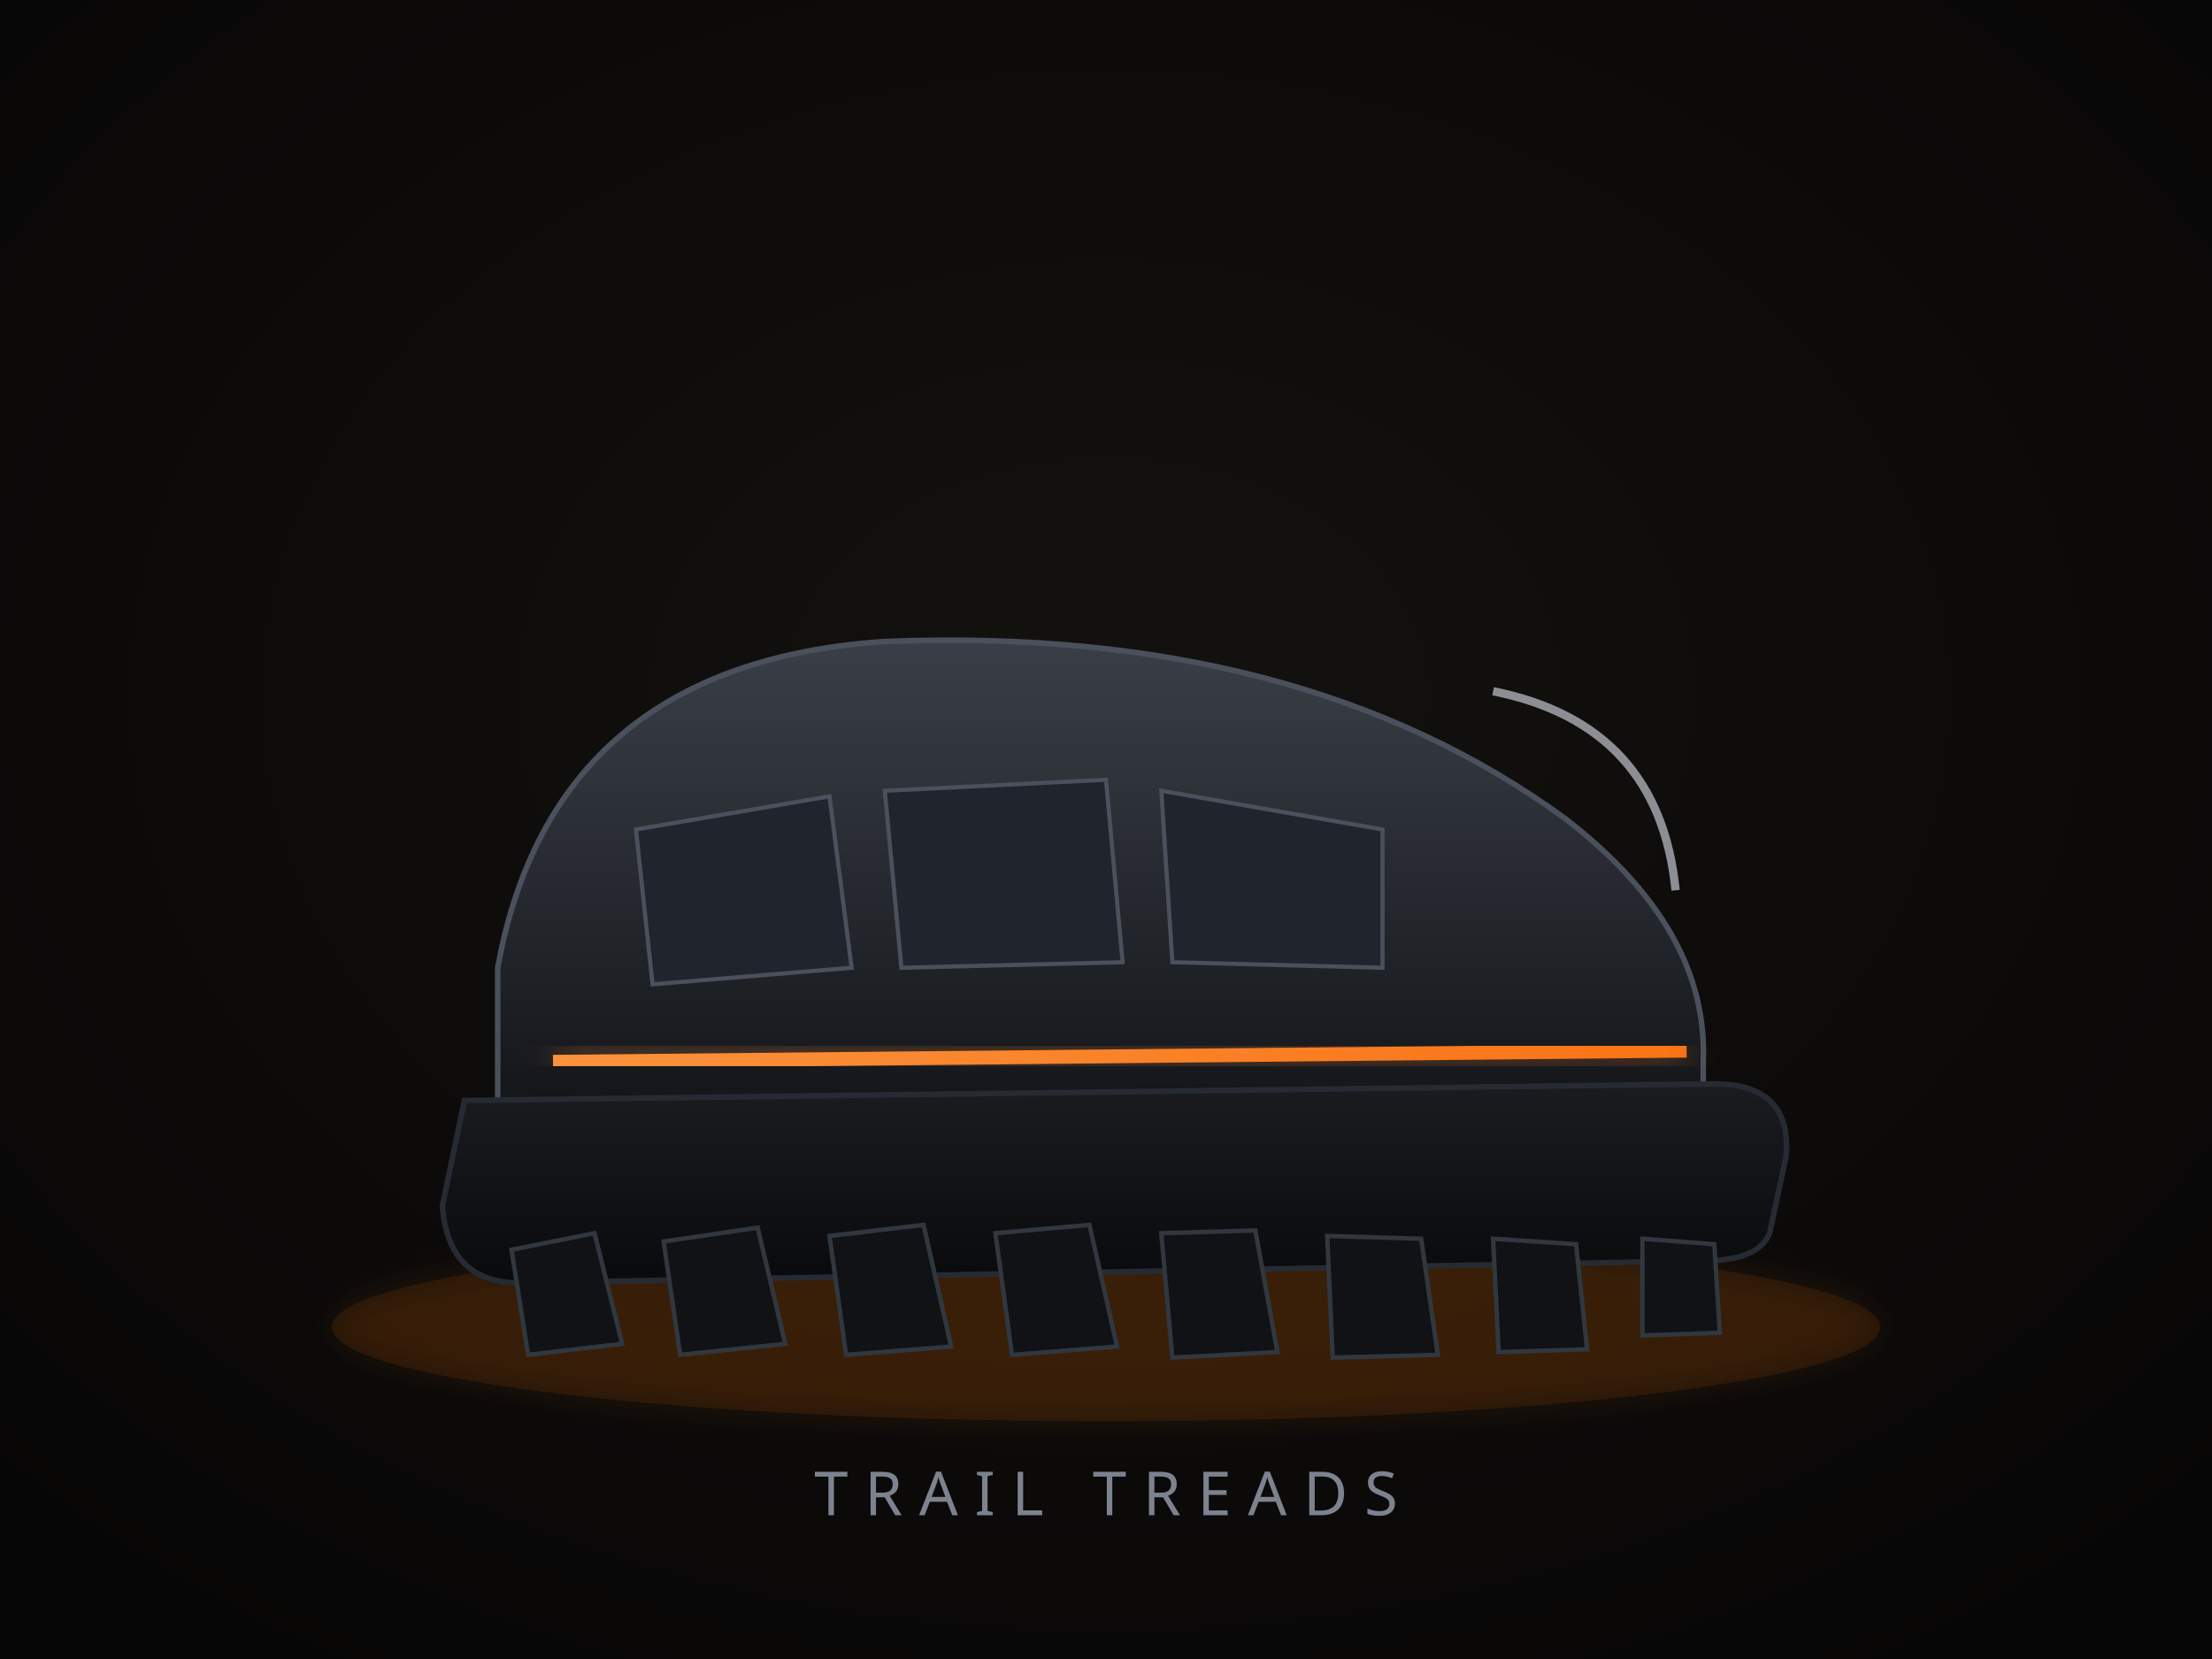
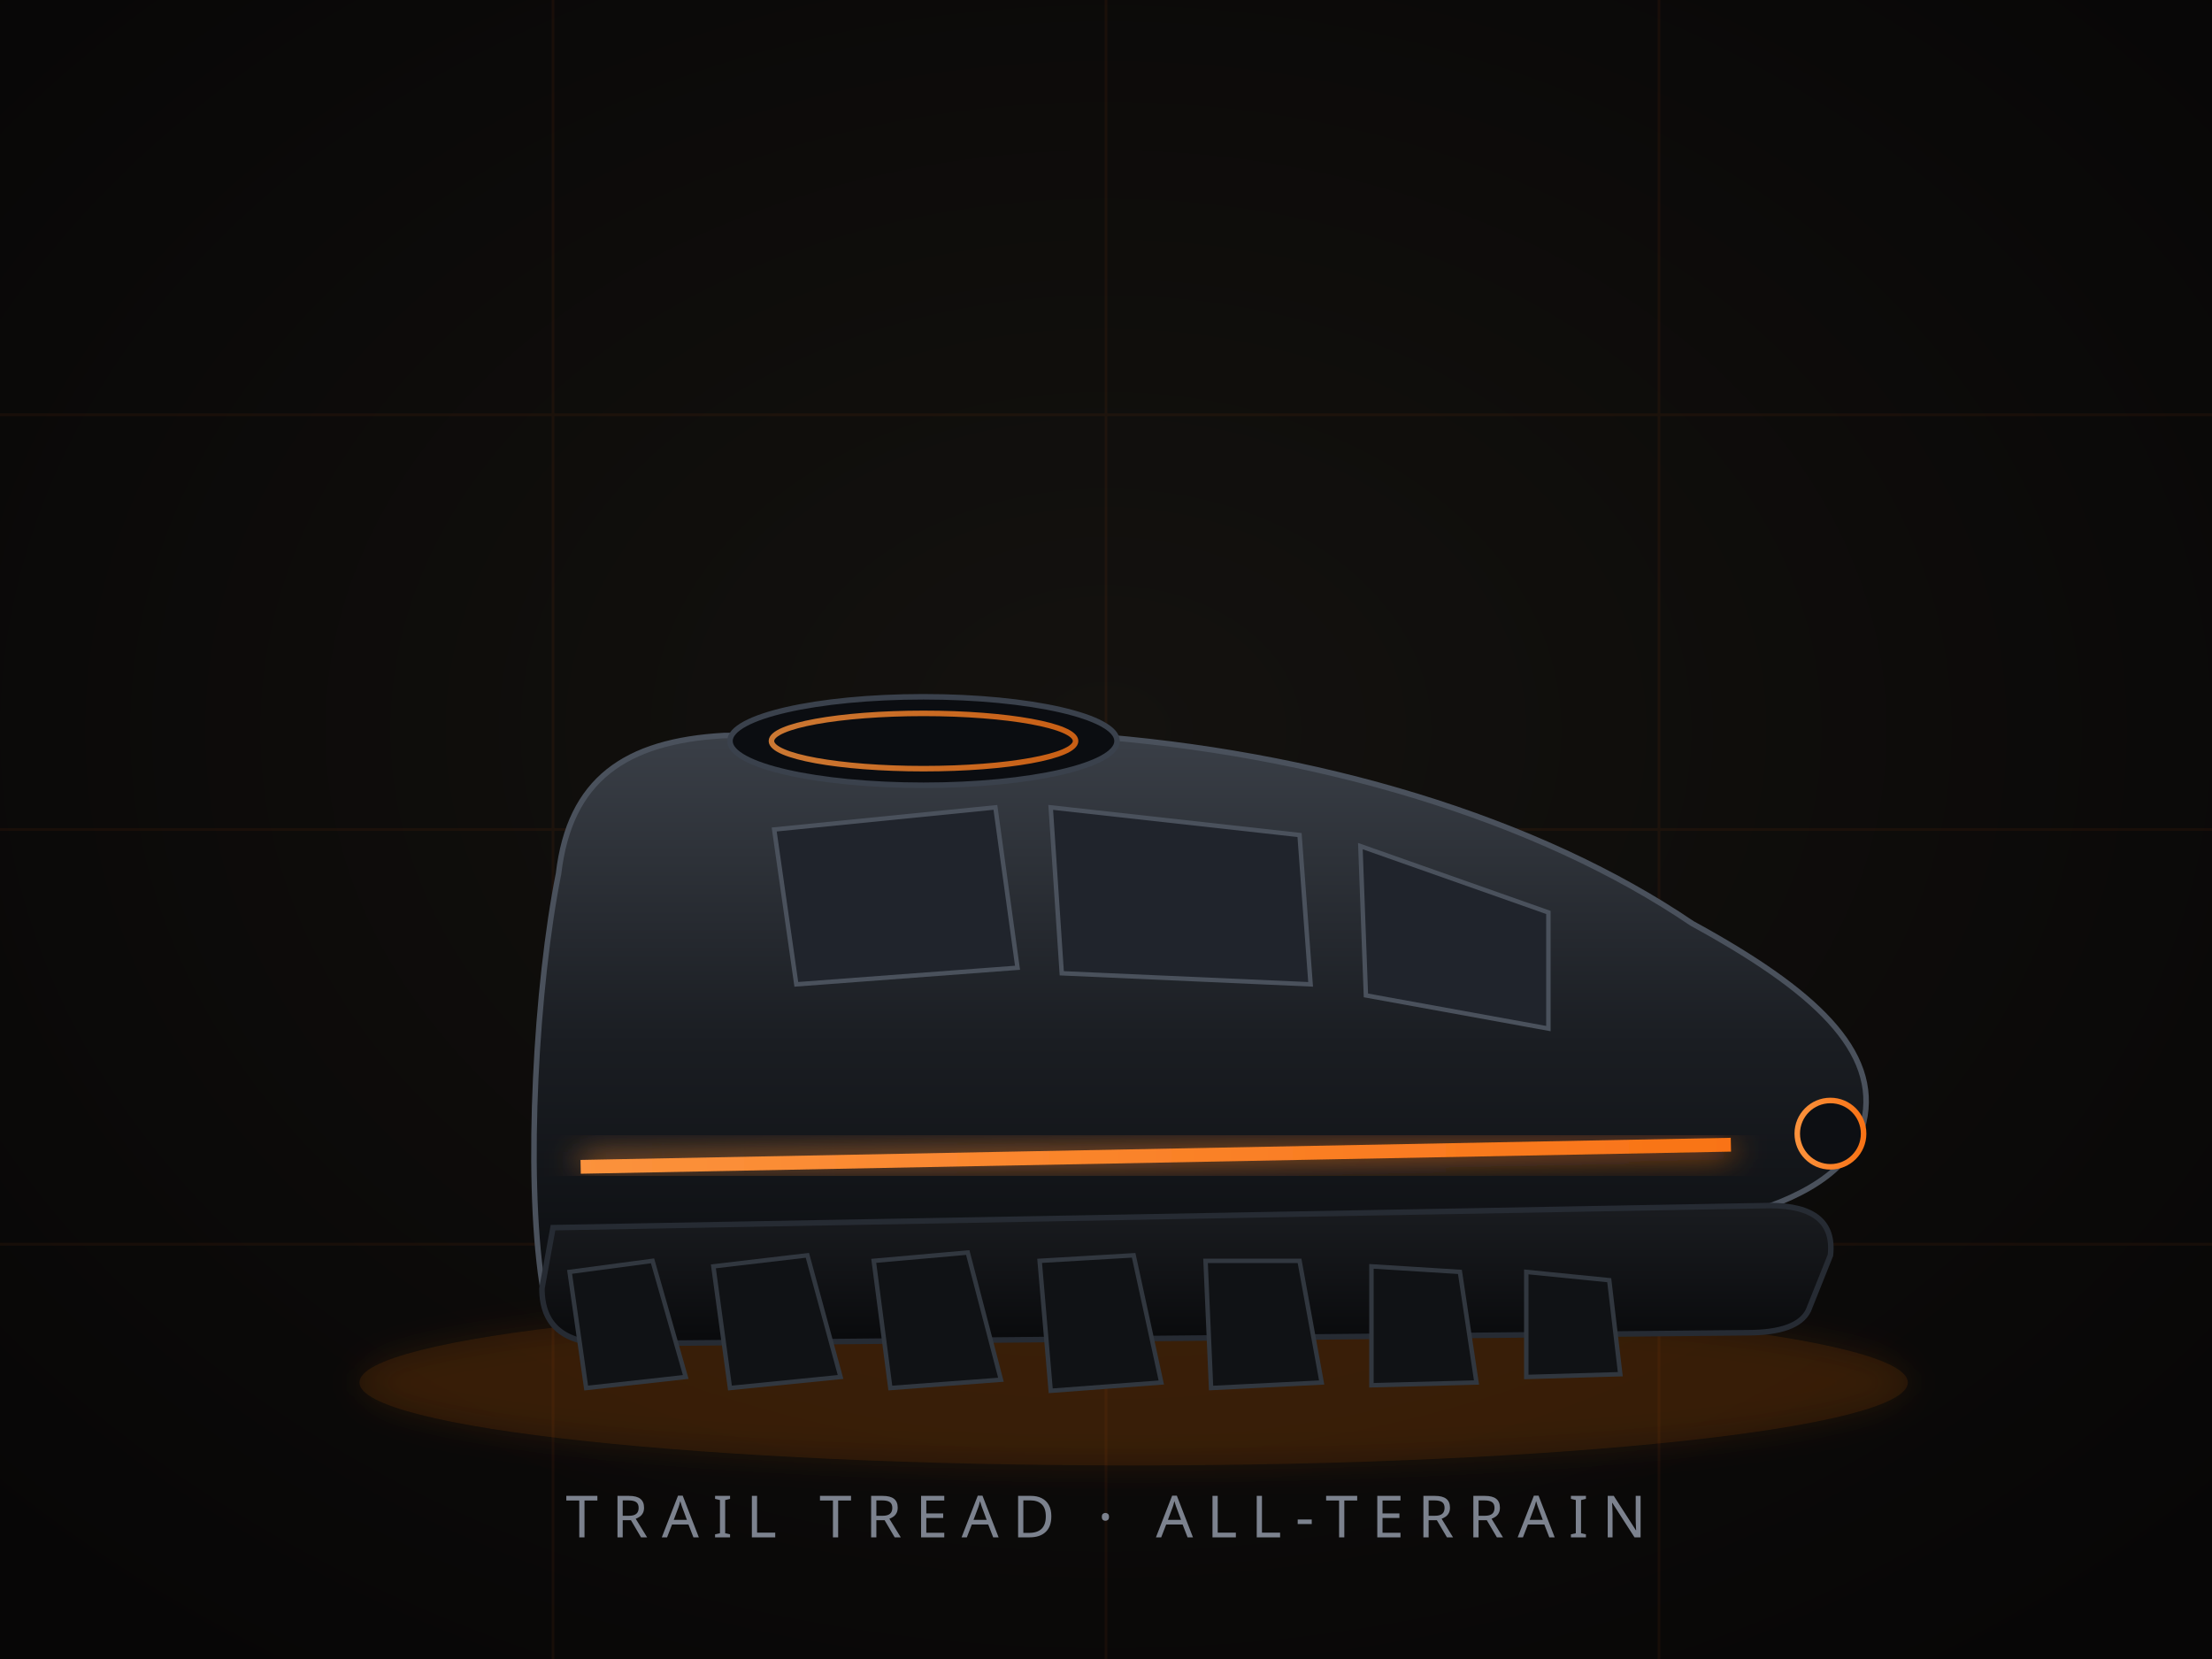
- <svg xmlns="http://www.w3.org/2000/svg" viewBox="0 0 800 600" role="img" aria-label="Trail Treads all-terrain robot tread render">
+ <svg xmlns="http://www.w3.org/2000/svg" viewBox="0 0 800 600" role="img" aria-label="Trail Tread — the RoboSole all-terrain boot base with deep aggressive lugs for humanoid robots">
  <defs>
-     <radialGradient id="t2bg" cx="50%" cy="42%" r="70%">
+     <radialGradient id="t2bg" cx="50%" cy="44%" r="70%">
      <stop offset="0" stop-color="#14120f" />
      <stop offset="1" stop-color="#070606" />
    </radialGradient>
-     <linearGradient id="t2body" x1="0" y1="0" x2="0" y2="1">
+     <linearGradient id="t2metal" x1="0" y1="0" x2="0" y2="1">
      <stop offset="0" stop-color="#3a3f47" />
-       <stop offset="1" stop-color="#14161a" />
+       <stop offset="0.55" stop-color="#1a1d22" />
+       <stop offset="1" stop-color="#0c0e11" />
    </linearGradient>
    <linearGradient id="t2sole" x1="0" y1="0" x2="0" y2="1">
      <stop offset="0" stop-color="#1a1c20" />
      <stop offset="1" stop-color="#090a0c" />
    </linearGradient>
    <linearGradient id="t2spark" x1="0" y1="0" x2="1" y2="0">
      <stop offset="0" stop-color="#fb923c" />
      <stop offset="1" stop-color="#f97316" />
    </linearGradient>
    <filter id="t2glow" x="-40%" y="-40%" width="180%" height="180%">
      <feGaussianBlur stdDeviation="6" result="b" />
      <feMerge>
        <feMergeNode in="b" />
        <feMergeNode in="SourceGraphic" />
      </feMerge>
    </filter>
  </defs>
  <rect width="800" height="600" fill="url(#t2bg)" />
-   <ellipse cx="400" cy="480" rx="280" ry="34" fill="#f97316" fill-opacity="0.10" filter="url(#t2glow)" />
-   <path d="M180 350 Q200 240 320 232 Q470 226 566 296 Q618 336 616 384 L616 398 L180 398 Z" fill="url(#t2body)" stroke="#4a515c" stroke-width="2" />
-   <g fill="#20242c" stroke="#4a515c" stroke-width="1.5">
-     <path d="M230 300 L300 288 L308 350 L236 356 Z" />
-     <path d="M320 286 L400 282 L406 348 L326 350 Z" />
-     <path d="M420 286 L500 300 L500 350 L424 348 Z" />
+   <g stroke="#f97316" stroke-opacity="0.06" stroke-width="1">
+     <path d="M0 150H800M0 300H800M0 450H800M200 0V600M400 0V600M600 0V600" />
  </g>
-   <path d="M200 384 L610 380" stroke="url(#t2spark)" stroke-width="5" filter="url(#t2glow)" />
-   <path d="M540 250 Q600 262 606 322" fill="none" stroke="#c0c4cc" stroke-width="3" opacity="0.7" />
-   <path d="M168 398 L620 392 Q648 392 646 418 L640 446 Q636 456 616 456 L188 464 Q162 464 160 436 Z" fill="url(#t2sole)" stroke="#262b33" stroke-width="2" />
+   <ellipse cx="410" cy="500" rx="280" ry="30" fill="#f97316" fill-opacity="0.1" filter="url(#t2glow)" />
+   <path d="M196 464 C190 424 194 356 202 316 C206 282 226 268 262 266 L392 266 C476 272 556 296 612 334 C656 358 680 380 674 406 C670 424 650 434 628 440 L250 468 C222 468 202 460 196 464 Z" fill="url(#t2metal)" stroke="#4a515c" stroke-width="2" />
+   <g fill="#20242c" stroke="#4a515c" stroke-width="1.6">
+     <path d="M280 300 L360 292 L368 350 L288 356 Z" />
+     <path d="M380 292 L470 302 L474 356 L384 352 Z" />
+     <path d="M492 306 L560 330 L560 372 L494 360 Z" />
+   </g>
+   <path d="M210 422 L626 414" stroke="url(#t2spark)" stroke-width="5" filter="url(#t2glow)" />
+   <ellipse cx="334" cy="268" rx="70" ry="16" fill="#0b0d11" stroke="#3a414c" stroke-width="2" />
+   <ellipse cx="334" cy="268" rx="55" ry="10" fill="none" stroke="url(#t2spark)" stroke-width="2" opacity="0.8" />
+   <circle cx="662" cy="410" r="12" fill="#0d0f13" stroke="url(#t2spark)" stroke-width="2" />
+   <path d="M200 444 L640 436 Q664 436 662 454 L654 474 Q650 482 632 482 L220 486 Q196 486 196 466 Z" fill="url(#t2sole)" stroke="#262b33" stroke-width="2" />
  <g fill="#101215" stroke="#31373f" stroke-width="1.6">
-     <path d="M185 452 l30 -6 l10 40 l-34 4 Z" />
-     <path d="M240 449 l34 -5 l10 42 l-38 4 Z" />
-     <path d="M300 447 l34 -4 l10 44 l-38 3 Z" />
-     <path d="M360 446 l34 -3 l10 44 l-38 3 Z" />
-     <path d="M420 446 l34 -1 l8 44 l-38 2 Z" />
-     <path d="M480 447 l34 1 l6 42 l-38 1 Z" />
-     <path d="M540 448 l30 2 l4 38 l-32 1 Z" />
-     <path d="M594 448 l26 2 l2 32 l-28 1 Z" />
+     <path d="M206 460 l30 -4 l12 42 l-36 4 Z" />
+     <path d="M258 458 l34 -4 l12 44 l-40 4 Z" />
+     <path d="M316 456 l34 -3 l12 46 l-40 3 Z" />
+     <path d="M376 456 l34 -2 l10 46 l-40 3 Z" />
+     <path d="M436 456 l34 0 l8 44 l-40 2 Z" />
+     <path d="M496 458 l32 2 l6 40 l-38 1 Z" />
+     <path d="M552 460 l30 3 l4 34 l-34 1 Z" />
  </g>
-   <text x="400" y="548" text-anchor="middle" font-family="'Space Grotesk',system-ui,sans-serif" font-size="22" letter-spacing="6" fill="#7c828e">TRAIL TREADS</text>
+   <text x="400" y="556" text-anchor="middle" font-family="'Space Grotesk',system-ui,sans-serif" font-size="21" letter-spacing="5" fill="#7c828e">TRAIL TREAD · ALL-TERRAIN</text>
</svg>
